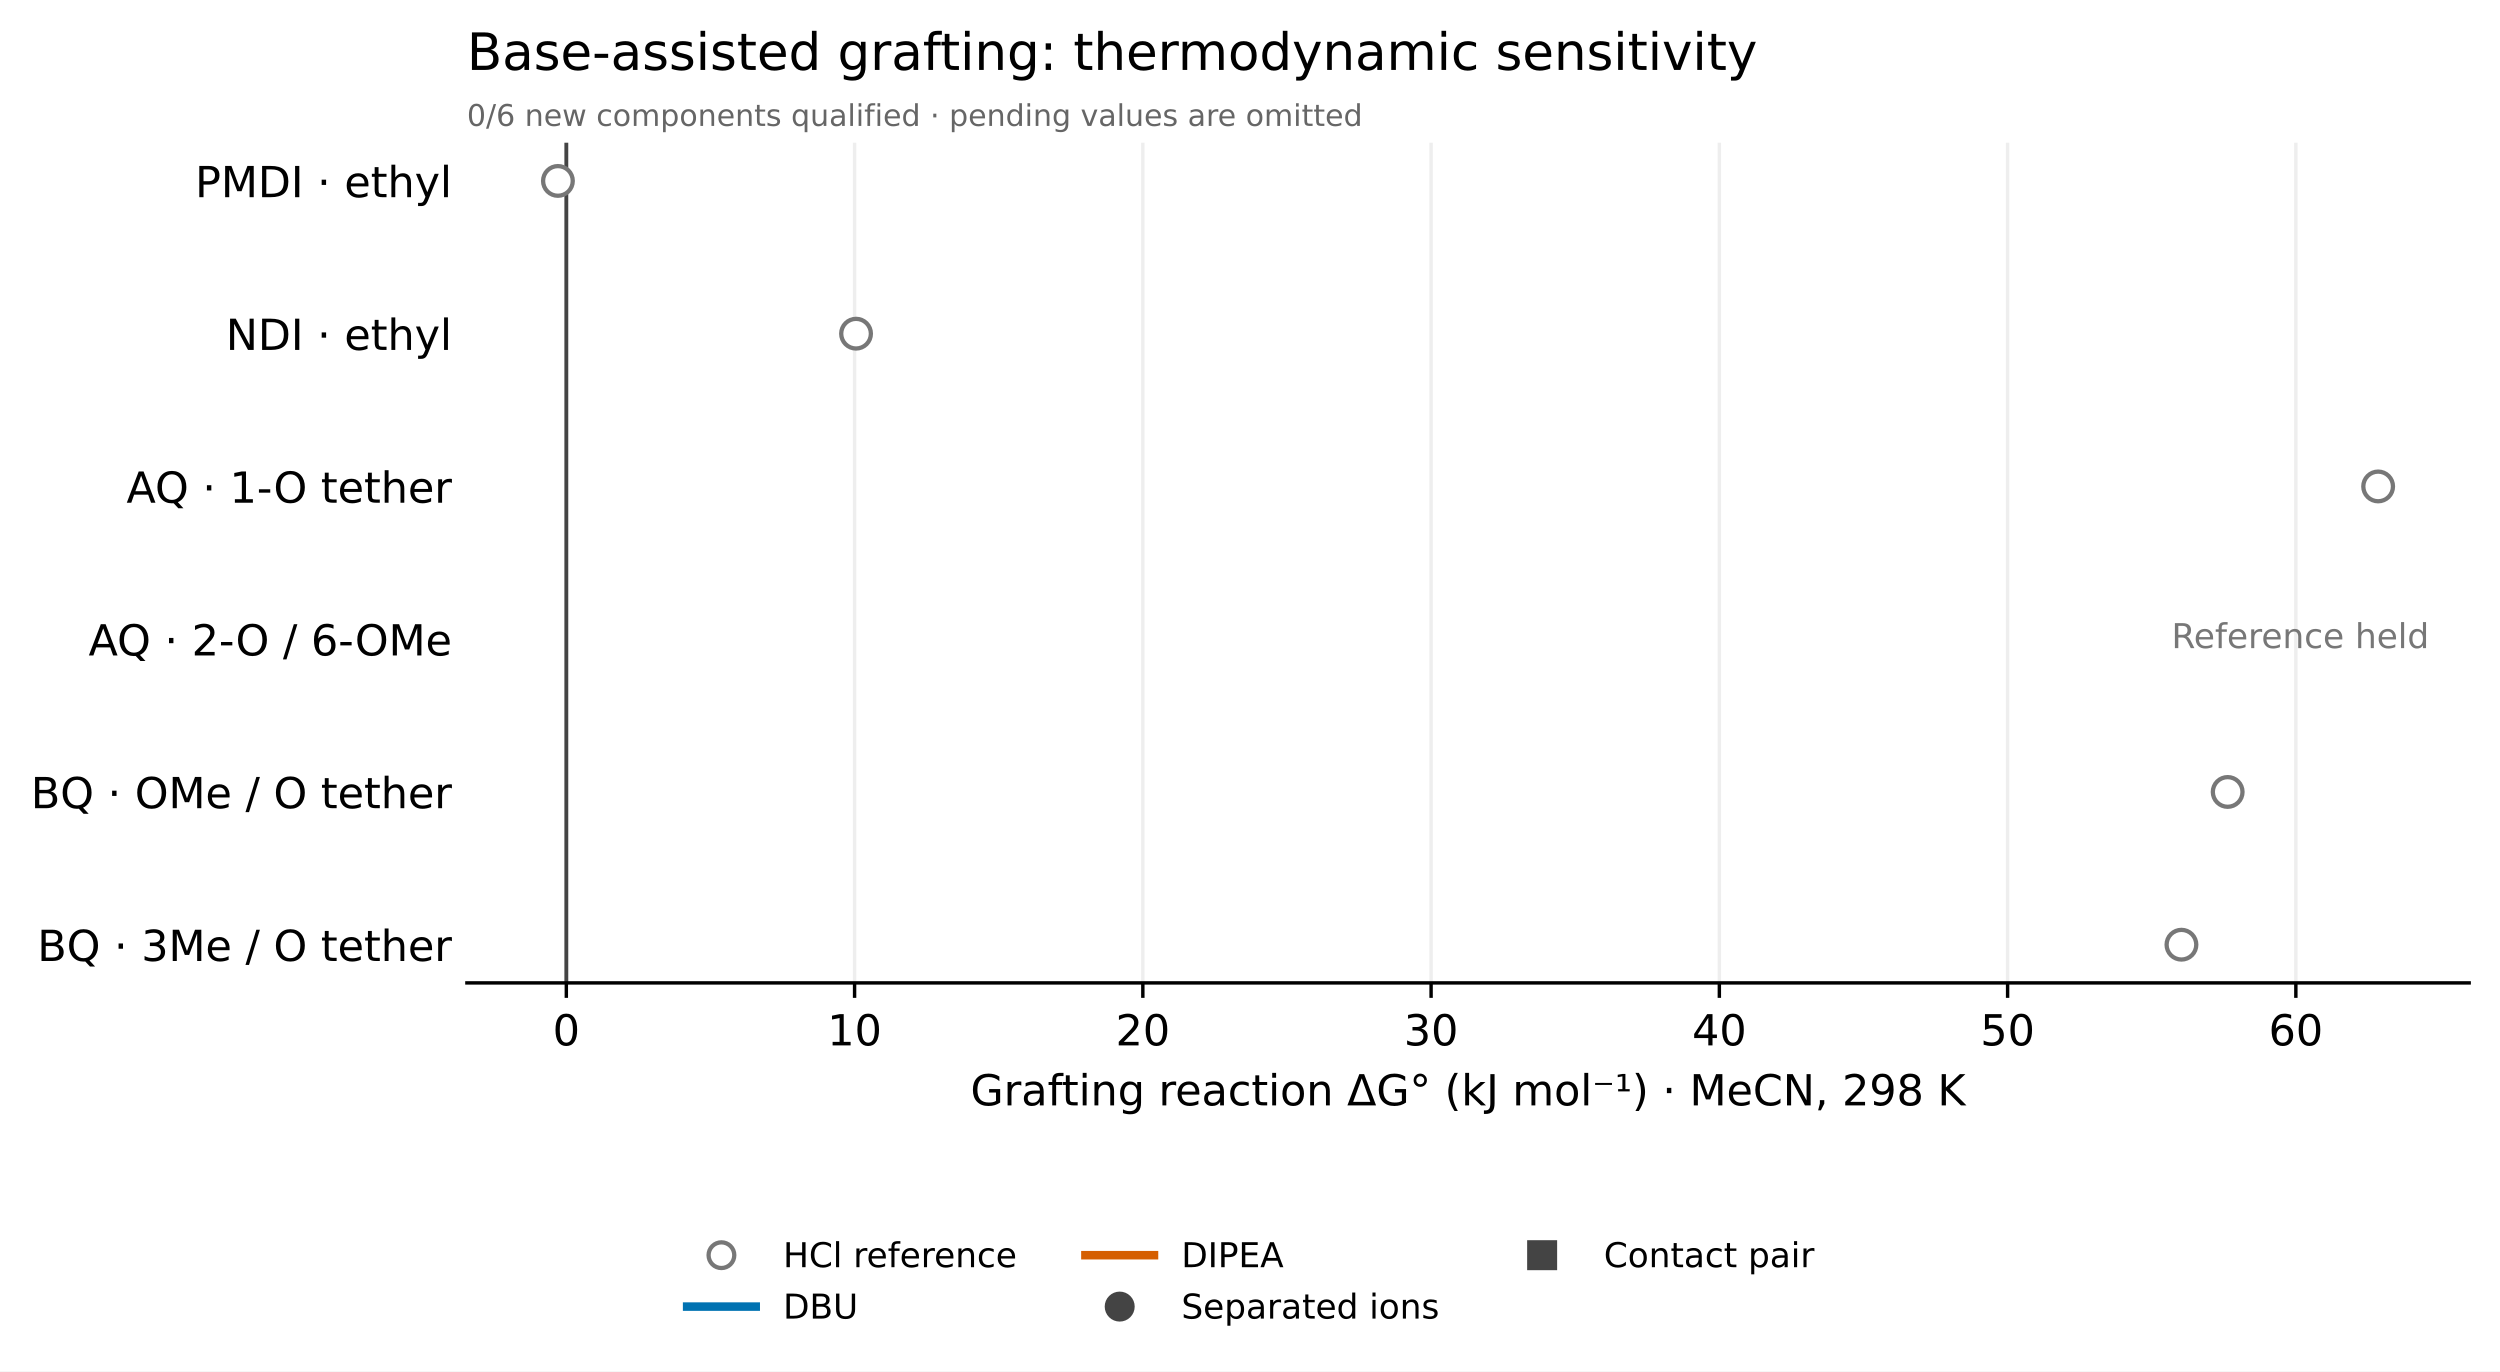
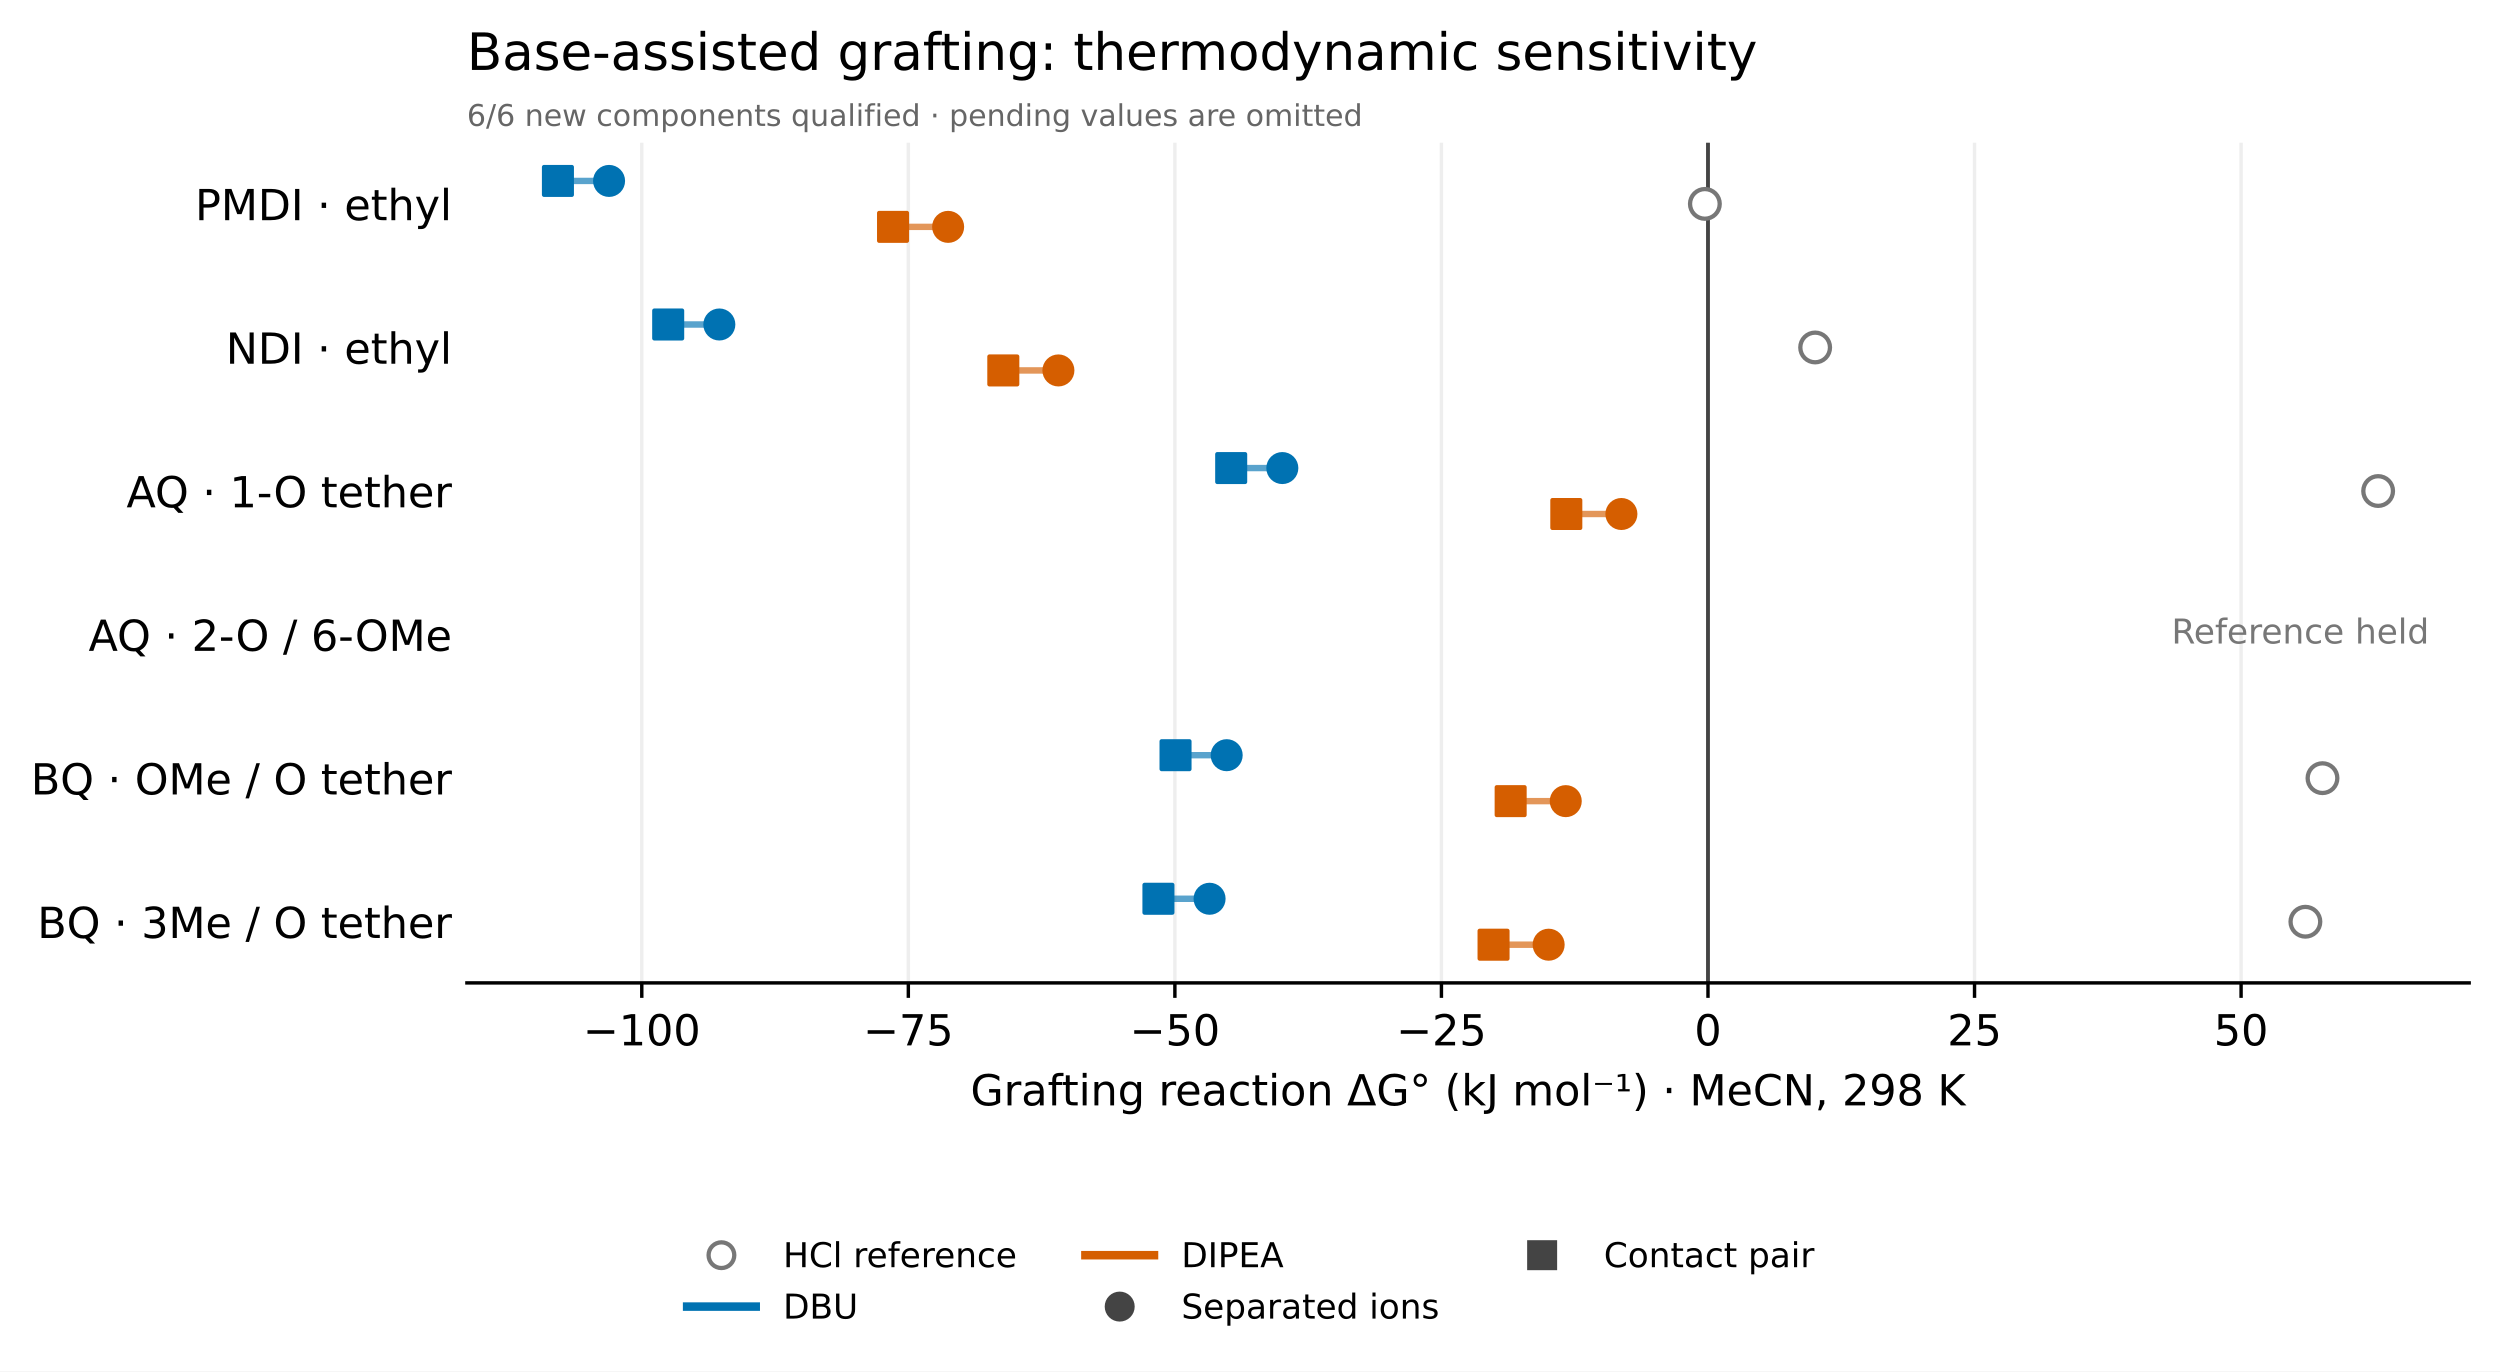
<svg xmlns="http://www.w3.org/2000/svg" xmlns:xlink="http://www.w3.org/1999/xlink" width="583.571pt" height="320.118pt" viewBox="0 0 583.571 320.118" version="1.1">
  <defs>
    <style type="text/css">*{stroke-linejoin: round; stroke-linecap: butt}</style>
  </defs>
  <g id="figure_1">
    <g id="patch_1">
      <path d="M 0 320.118  L 583.571 320.118  L 583.571 0  L 0 0  z " style="fill: #ffffff" />
    </g>
    <g id="axes_1">
      <g id="patch_2">
        <path d="M 108.991 229.436  L 576.371 229.436  L 576.371 33.318  L 108.991 33.318  z " style="fill: #ffffff" />
      </g>
      <g id="matplotlib.axis_1">
        <g id="xtick_1">
          <g id="line2d_1">
-             <path d="M 132.197 229.436  L 132.197 33.318  " clip-path="url(#p26908285de)" style="fill: none; stroke: #eeeeee; stroke-width: 0.8; stroke-linecap: square" />
+             <path d="M 149.809 229.436  L 149.809 33.318  " clip-path="url(#p5837774f7a)" style="fill: none; stroke: #eeeeee; stroke-width: 0.8; stroke-linecap: square" />
          </g>
          <g id="line2d_2">
            <defs>
-               <path id="m50d4dce70b" d="M 0 0  L 0 3.5  " style="stroke: #000000; stroke-width: 0.8" />
+               <path id="mfbf77e5e4a" d="M 0 0  L 0 3.5  " style="stroke: #000000; stroke-width: 0.8" />
            </defs>
            <g>
-               <use xlink:href="#m50d4dce70b" x="132.197" y="229.436" style="stroke: #000000; stroke-width: 0.8" />
+               <use xlink:href="#mfbf77e5e4a" x="149.809" y="229.436" style="stroke: #000000; stroke-width: 0.8" />
            </g>
          </g>
          <g id="text_1">
-             <text style="font-size: 10px; font-family: 'DejaVu Sans'; text-anchor: middle" x="132.197" y="244.033" transform="rotate(-0 132.1971 244.0334)">0</text>
+             <text style="font-size: 10px; font-family: 'DejaVu Sans'; text-anchor: middle" x="149.809" y="244.033" transform="rotate(-0 149.8094 244.0334)">−100</text>
          </g>
        </g>
        <g id="xtick_2">
          <g id="line2d_3">
-             <path d="M 199.484 229.436  L 199.484 33.318  " clip-path="url(#p26908285de)" style="fill: none; stroke: #eeeeee; stroke-width: 0.8; stroke-linecap: square" />
+             <path d="M 212.03 229.436  L 212.03 33.318  " clip-path="url(#p5837774f7a)" style="fill: none; stroke: #eeeeee; stroke-width: 0.8; stroke-linecap: square" />
          </g>
          <g id="line2d_4">
            <g>
-               <use xlink:href="#m50d4dce70b" x="199.484" y="229.436" style="stroke: #000000; stroke-width: 0.8" />
+               <use xlink:href="#mfbf77e5e4a" x="212.03" y="229.436" style="stroke: #000000; stroke-width: 0.8" />
            </g>
          </g>
          <g id="text_2">
-             <text style="font-size: 10px; font-family: 'DejaVu Sans'; text-anchor: middle" x="199.484" y="244.033" transform="rotate(-0 199.484 244.0334)">10</text>
+             <text style="font-size: 10px; font-family: 'DejaVu Sans'; text-anchor: middle" x="212.03" y="244.033" transform="rotate(-0 212.0301 244.0334)">−75</text>
          </g>
        </g>
        <g id="xtick_3">
          <g id="line2d_5">
-             <path d="M 266.771 229.436  L 266.771 33.318  " clip-path="url(#p26908285de)" style="fill: none; stroke: #eeeeee; stroke-width: 0.8; stroke-linecap: square" />
+             <path d="M 274.251 229.436  L 274.251 33.318  " clip-path="url(#p5837774f7a)" style="fill: none; stroke: #eeeeee; stroke-width: 0.8; stroke-linecap: square" />
          </g>
          <g id="line2d_6">
            <g>
-               <use xlink:href="#m50d4dce70b" x="266.771" y="229.436" style="stroke: #000000; stroke-width: 0.8" />
+               <use xlink:href="#mfbf77e5e4a" x="274.251" y="229.436" style="stroke: #000000; stroke-width: 0.8" />
            </g>
          </g>
          <g id="text_3">
-             <text style="font-size: 10px; font-family: 'DejaVu Sans'; text-anchor: middle" x="266.771" y="244.033" transform="rotate(-0 266.7709 244.0334)">20</text>
+             <text style="font-size: 10px; font-family: 'DejaVu Sans'; text-anchor: middle" x="274.251" y="244.033" transform="rotate(-0 274.2507 244.0334)">−50</text>
          </g>
        </g>
        <g id="xtick_4">
          <g id="line2d_7">
-             <path d="M 334.058 229.436  L 334.058 33.318  " clip-path="url(#p26908285de)" style="fill: none; stroke: #eeeeee; stroke-width: 0.8; stroke-linecap: square" />
+             <path d="M 336.471 229.436  L 336.471 33.318  " clip-path="url(#p5837774f7a)" style="fill: none; stroke: #eeeeee; stroke-width: 0.8; stroke-linecap: square" />
          </g>
          <g id="line2d_8">
            <g>
-               <use xlink:href="#m50d4dce70b" x="334.058" y="229.436" style="stroke: #000000; stroke-width: 0.8" />
+               <use xlink:href="#mfbf77e5e4a" x="336.471" y="229.436" style="stroke: #000000; stroke-width: 0.8" />
            </g>
          </g>
          <g id="text_4">
-             <text style="font-size: 10px; font-family: 'DejaVu Sans'; text-anchor: middle" x="334.058" y="244.033" transform="rotate(-0 334.0578 244.0334)">30</text>
+             <text style="font-size: 10px; font-family: 'DejaVu Sans'; text-anchor: middle" x="336.471" y="244.033" transform="rotate(-0 336.4713 244.0334)">−25</text>
          </g>
        </g>
        <g id="xtick_5">
          <g id="line2d_9">
-             <path d="M 401.345 229.436  L 401.345 33.318  " clip-path="url(#p26908285de)" style="fill: none; stroke: #eeeeee; stroke-width: 0.8; stroke-linecap: square" />
+             <path d="M 398.692 229.436  L 398.692 33.318  " clip-path="url(#p5837774f7a)" style="fill: none; stroke: #eeeeee; stroke-width: 0.8; stroke-linecap: square" />
          </g>
          <g id="line2d_10">
            <g>
-               <use xlink:href="#m50d4dce70b" x="401.345" y="229.436" style="stroke: #000000; stroke-width: 0.8" />
+               <use xlink:href="#mfbf77e5e4a" x="398.692" y="229.436" style="stroke: #000000; stroke-width: 0.8" />
            </g>
          </g>
          <g id="text_5">
-             <text style="font-size: 10px; font-family: 'DejaVu Sans'; text-anchor: middle" x="401.345" y="244.033" transform="rotate(-0 401.3447 244.0334)">40</text>
+             <text style="font-size: 10px; font-family: 'DejaVu Sans'; text-anchor: middle" x="398.692" y="244.033" transform="rotate(-0 398.692 244.0334)">0</text>
          </g>
        </g>
        <g id="xtick_6">
          <g id="line2d_11">
-             <path d="M 468.632 229.436  L 468.632 33.318  " clip-path="url(#p26908285de)" style="fill: none; stroke: #eeeeee; stroke-width: 0.8; stroke-linecap: square" />
+             <path d="M 460.913 229.436  L 460.913 33.318  " clip-path="url(#p5837774f7a)" style="fill: none; stroke: #eeeeee; stroke-width: 0.8; stroke-linecap: square" />
          </g>
          <g id="line2d_12">
            <g>
-               <use xlink:href="#m50d4dce70b" x="468.632" y="229.436" style="stroke: #000000; stroke-width: 0.8" />
+               <use xlink:href="#mfbf77e5e4a" x="460.913" y="229.436" style="stroke: #000000; stroke-width: 0.8" />
            </g>
          </g>
          <g id="text_6">
-             <text style="font-size: 10px; font-family: 'DejaVu Sans'; text-anchor: middle" x="468.632" y="244.033" transform="rotate(-0 468.6316 244.0334)">50</text>
+             <text style="font-size: 10px; font-family: 'DejaVu Sans'; text-anchor: middle" x="460.913" y="244.033" transform="rotate(-0 460.9126 244.0334)">25</text>
          </g>
        </g>
        <g id="xtick_7">
          <g id="line2d_13">
-             <path d="M 535.918 229.436  L 535.918 33.318  " clip-path="url(#p26908285de)" style="fill: none; stroke: #eeeeee; stroke-width: 0.8; stroke-linecap: square" />
+             <path d="M 523.133 229.436  L 523.133 33.318  " clip-path="url(#p5837774f7a)" style="fill: none; stroke: #eeeeee; stroke-width: 0.8; stroke-linecap: square" />
          </g>
          <g id="line2d_14">
            <g>
-               <use xlink:href="#m50d4dce70b" x="535.918" y="229.436" style="stroke: #000000; stroke-width: 0.8" />
+               <use xlink:href="#mfbf77e5e4a" x="523.133" y="229.436" style="stroke: #000000; stroke-width: 0.8" />
            </g>
          </g>
          <g id="text_7">
-             <text style="font-size: 10px; font-family: 'DejaVu Sans'; text-anchor: middle" x="535.918" y="244.033" transform="rotate(-0 535.9185 244.0334)">60</text>
+             <text style="font-size: 10px; font-family: 'DejaVu Sans'; text-anchor: middle" x="523.133" y="244.033" transform="rotate(-0 523.1333 244.0334)">50</text>
          </g>
        </g>
        <g id="text_8">
          <text style="font-size: 10px; font-family: 'DejaVu Sans'; text-anchor: middle" x="342.681" y="258.034" transform="rotate(-0 342.6806 258.0342)">Grafting reaction ΔG° (kJ mol⁻¹) · MeCN, 298 K</text>
        </g>
      </g>
      <g id="matplotlib.axis_2">
        <g id="ytick_1">
          <g id="line2d_15" />
          <g id="text_9">
-             <text style="font-size: 10px; font-family: 'DejaVu Sans'; text-anchor: end" x="105.491" y="46.032" transform="rotate(-0 105.4906 46.03178)">PMDI · ethyl</text>
+             <text style="font-size: 10px; font-family: 'DejaVu Sans'; text-anchor: end" x="105.491" y="51.394" transform="rotate(-0 105.4906 51.39385)">PMDI · ethyl</text>
          </g>
        </g>
        <g id="ytick_2">
          <g id="line2d_16" />
          <g id="text_10">
-             <text style="font-size: 10px; font-family: 'DejaVu Sans'; text-anchor: end" x="105.491" y="81.69" transform="rotate(-0 105.4906 81.68954)">NDI · ethyl</text>
+             <text style="font-size: 10px; font-family: 'DejaVu Sans'; text-anchor: end" x="105.491" y="84.907" transform="rotate(-0 105.4906 84.90678)">NDI · ethyl</text>
          </g>
        </g>
        <g id="ytick_3">
          <g id="line2d_17" />
          <g id="text_11">
-             <text style="font-size: 10px; font-family: 'DejaVu Sans'; text-anchor: end" x="105.491" y="117.347" transform="rotate(-0 105.4906 117.3473)">AQ · 1-O tether</text>
+             <text style="font-size: 10px; font-family: 'DejaVu Sans'; text-anchor: end" x="105.491" y="118.42" transform="rotate(-0 105.4906 118.4197)">AQ · 1-O tether</text>
          </g>
        </g>
        <g id="ytick_4">
          <g id="line2d_18" />
          <g id="text_12">
-             <text style="font-size: 10px; font-family: 'DejaVu Sans'; text-anchor: end" x="105.491" y="153.005" transform="rotate(-0 105.4906 153.0047)">AQ · 2-O / 6-OMe</text>
+             <text style="font-size: 10px; font-family: 'DejaVu Sans'; text-anchor: end" x="105.491" y="151.932" transform="rotate(-0 105.4906 151.9322)">AQ · 2-O / 6-OMe</text>
          </g>
        </g>
        <g id="ytick_5">
          <g id="line2d_19" />
          <g id="text_13">
-             <text style="font-size: 10px; font-family: 'DejaVu Sans'; text-anchor: end" x="105.491" y="188.663" transform="rotate(-0 105.4906 188.6628)">BQ · OMe / O tether</text>
+             <text style="font-size: 10px; font-family: 'DejaVu Sans'; text-anchor: end" x="105.491" y="185.446" transform="rotate(-0 105.4906 185.4456)">BQ · OMe / O tether</text>
          </g>
        </g>
        <g id="ytick_6">
          <g id="line2d_20" />
          <g id="text_14">
-             <text style="font-size: 10px; font-family: 'DejaVu Sans'; text-anchor: end" x="105.491" y="224.321" transform="rotate(-0 105.4906 224.3206)">BQ · 3Me / O tether</text>
+             <text style="font-size: 10px; font-family: 'DejaVu Sans'; text-anchor: end" x="105.491" y="218.958" transform="rotate(-0 105.4906 218.9585)">BQ · 3Me / O tether</text>
          </g>
        </g>
      </g>
      <g id="line2d_21">
-         <path d="M 132.197 229.436  L 132.197 33.318  " clip-path="url(#p26908285de)" style="fill: none; stroke: #444444; stroke-width: 0.9; stroke-linecap: square" />
+         <path d="M 142.173 42.233  L 130.235 42.233  " clip-path="url(#p5837774f7a)" style="fill: none; stroke: #0072b2; stroke-opacity: 0.65; stroke-width: 1.5; stroke-linecap: square" />
+       </g>
+       <g id="line2d_22">
+         <path d="M 221.321 52.957  L 208.461 52.957  " clip-path="url(#p5837774f7a)" style="fill: none; stroke: #d55e00; stroke-opacity: 0.65; stroke-width: 1.5; stroke-linecap: square" />
+       </g>
+       <g id="line2d_23">
+         <path d="M 167.913 75.745  L 155.975 75.745  " clip-path="url(#p5837774f7a)" style="fill: none; stroke: #0072b2; stroke-opacity: 0.65; stroke-width: 1.5; stroke-linecap: square" />
+       </g>
+       <g id="line2d_24">
+         <path d="M 247.061 86.47  L 234.201 86.47  " clip-path="url(#p5837774f7a)" style="fill: none; stroke: #d55e00; stroke-opacity: 0.65; stroke-width: 1.5; stroke-linecap: square" />
+       </g>
+       <g id="line2d_25">
+         <path d="M 299.332 109.258  L 287.395 109.258  " clip-path="url(#p5837774f7a)" style="fill: none; stroke: #0072b2; stroke-opacity: 0.65; stroke-width: 1.5; stroke-linecap: square" />
+       </g>
+       <g id="line2d_26">
+         <path d="M 378.481 119.983  L 365.621 119.983  " clip-path="url(#p5837774f7a)" style="fill: none; stroke: #d55e00; stroke-opacity: 0.65; stroke-width: 1.5; stroke-linecap: square" />
+       </g>
+       <g id="line2d_27">
+         <path d="M 286.34 176.284  L 274.403 176.284  " clip-path="url(#p5837774f7a)" style="fill: none; stroke: #0072b2; stroke-opacity: 0.65; stroke-width: 1.5; stroke-linecap: square" />
+       </g>
+       <g id="line2d_28">
+         <path d="M 365.489 187.008  L 352.629 187.008  " clip-path="url(#p5837774f7a)" style="fill: none; stroke: #d55e00; stroke-opacity: 0.65; stroke-width: 1.5; stroke-linecap: square" />
+       </g>
+       <g id="line2d_29">
+         <path d="M 282.349 209.797  L 270.411 209.797  " clip-path="url(#p5837774f7a)" style="fill: none; stroke: #0072b2; stroke-opacity: 0.65; stroke-width: 1.5; stroke-linecap: square" />
+       </g>
+       <g id="line2d_30">
+         <path d="M 361.497 220.521  L 348.637 220.521  " clip-path="url(#p5837774f7a)" style="fill: none; stroke: #d55e00; stroke-opacity: 0.65; stroke-width: 1.5; stroke-linecap: square" />
+       </g>
+       <g id="line2d_31">
+         <path d="M 398.692 229.436  L 398.692 33.318  " clip-path="url(#p5837774f7a)" style="fill: none; stroke: #444444; stroke-width: 0.9; stroke-linecap: square" />
      </g>
      <g id="patch_3">
        <path d="M 108.991 229.436  L 576.371 229.436  " style="fill: none; stroke: #000000; stroke-width: 0.8; stroke-linejoin: miter; stroke-linecap: square" />
      </g>
      <g id="PathCollection_1">
        <defs>
-           <path id="mf290cdd91f" d="M 0 3.464  C 0.919 3.464 1.8 3.099 2.449 2.449  C 3.099 1.8 3.464 0.919 3.464 0  C 3.464 -0.919 3.099 -1.8 2.449 -2.449  C 1.8 -3.099 0.919 -3.464 0 -3.464  C -0.919 -3.464 -1.8 -3.099 -2.449 -2.449  C -3.099 -1.8 -3.464 -0.919 -3.464 0  C -3.464 0.919 -3.099 1.8 -2.449 2.449  C -1.8 3.099 -0.919 3.464 0 3.464  z " style="stroke: #777777" />
-         </defs>
-         <g clip-path="url(#p26908285de)">
-           <use xlink:href="#mf290cdd91f" x="130.235" y="42.233" style="fill: #ffffff; stroke: #777777" />
+           <path id="meb96416cd1" d="M 0 3.464  C 0.919 3.464 1.8 3.099 2.449 2.449  C 3.099 1.8 3.464 0.919 3.464 0  C 3.464 -0.919 3.099 -1.8 2.449 -2.449  C 1.8 -3.099 0.919 -3.464 0 -3.464  C -0.919 -3.464 -1.8 -3.099 -2.449 -2.449  C -3.099 -1.8 -3.464 -0.919 -3.464 0  C -3.464 0.919 -3.099 1.8 -2.449 2.449  C -1.8 3.099 -0.919 3.464 0 3.464  z " style="stroke: #777777" />
+         </defs>
+         <g clip-path="url(#p5837774f7a)">
+           <use xlink:href="#meb96416cd1" x="397.966" y="47.595" style="fill: #ffffff; stroke: #777777" />
        </g>
      </g>
      <g id="PathCollection_2">
-         <g clip-path="url(#p26908285de)">
-           <use xlink:href="#mf290cdd91f" x="199.826" y="77.89" style="fill: #ffffff; stroke: #777777" />
+         <g clip-path="url(#p5837774f7a)">
+           <use xlink:href="#meb96416cd1" x="423.707" y="81.108" style="fill: #ffffff; stroke: #777777" />
        </g>
      </g>
      <g id="PathCollection_3">
-         <g clip-path="url(#p26908285de)">
-           <use xlink:href="#mf290cdd91f" x="555.126" y="113.548" style="fill: #ffffff; stroke: #777777" />
+         <g clip-path="url(#p5837774f7a)">
+           <use xlink:href="#meb96416cd1" x="555.126" y="114.62" style="fill: #ffffff; stroke: #777777" />
        </g>
      </g>
      <g id="text_15">
-         <text style="font-size: 8px; font-family: 'DejaVu Sans'; text-anchor: end; fill: #777777" x="567.023" y="151.284" transform="rotate(-0 567.023 151.2843)">Reference held</text>
+         <text style="font-size: 8px; font-family: 'DejaVu Sans'; text-anchor: end; fill: #777777" x="567.023" y="150.212" transform="rotate(-0 567.023 150.2119)">Reference held</text>
      </g>
      <g id="PathCollection_4">
-         <g clip-path="url(#p26908285de)">
-           <use xlink:href="#mf290cdd91f" x="520.002" y="184.864" style="fill: #ffffff; stroke: #777777" />
+         <g clip-path="url(#p5837774f7a)">
+           <use xlink:href="#meb96416cd1" x="542.134" y="181.646" style="fill: #ffffff; stroke: #777777" />
        </g>
      </g>
      <g id="PathCollection_5">
-         <g clip-path="url(#p26908285de)">
-           <use xlink:href="#mf290cdd91f" x="509.21" y="220.521" style="fill: #ffffff; stroke: #777777" />
+         <g clip-path="url(#p5837774f7a)">
+           <use xlink:href="#meb96416cd1" x="538.143" y="215.159" style="fill: #ffffff; stroke: #777777" />
        </g>
      </g>
      <g id="text_16">
-         <text style="font-size: 7px; font-family: 'DejaVu Sans'; text-anchor: start; fill: #666666" x="108.991" y="29.396" transform="rotate(-0 108.9906 29.39577)">0/6 new components qualified · pending values are omitted</text>
+         <text style="font-size: 7px; font-family: 'DejaVu Sans'; text-anchor: start; fill: #666666" x="108.991" y="29.396" transform="rotate(-0 108.9906 29.39577)">6/6 new components qualified · pending values are omitted</text>
      </g>
      <g id="text_17">
        <text style="font-size: 12px; font-family: 'DejaVu Sans'; text-anchor: start" x="108.991" y="16.318" transform="rotate(-0 108.9906 16.31812)">Base-assisted grafting: thermodynamic sensitivity</text>
      </g>
+       <g id="PathCollection_6">
+         <defs>
+           <path id="mf549d1476c" d="M 0 3.24  C 0.859 3.24 1.684 2.899 2.291 2.291  C 2.899 1.684 3.24 0.859 3.24 0  C 3.24 -0.859 2.899 -1.684 2.291 -2.291  C 1.684 -2.899 0.859 -3.24 0 -3.24  C -0.859 -3.24 -1.684 -2.899 -2.291 -2.291  C -2.899 -1.684 -3.24 -0.859 -3.24 0  C -3.24 0.859 -2.899 1.684 -2.291 2.291  C -1.684 2.899 -0.859 3.24 0 3.24  z " style="stroke: #0072b2" />
+         </defs>
+         <g clip-path="url(#p5837774f7a)">
+           <use xlink:href="#mf549d1476c" x="142.173" y="42.233" style="fill: #0072b2; stroke: #0072b2" />
+         </g>
+       </g>
+       <g id="PathCollection_7">
+         <defs>
+           <path id="m0517ecfdf3" d="M -3.24 3.24  L 3.24 3.24  L 3.24 -3.24  L -3.24 -3.24  z " style="stroke: #0072b2" />
+         </defs>
+         <g clip-path="url(#p5837774f7a)">
+           <use xlink:href="#m0517ecfdf3" x="130.235" y="42.233" style="fill: #0072b2; stroke: #0072b2" />
+         </g>
+       </g>
+       <g id="PathCollection_8">
+         <defs>
+           <path id="m09bd46128c" d="M 0 3.24  C 0.859 3.24 1.684 2.899 2.291 2.291  C 2.899 1.684 3.24 0.859 3.24 0  C 3.24 -0.859 2.899 -1.684 2.291 -2.291  C 1.684 -2.899 0.859 -3.24 0 -3.24  C -0.859 -3.24 -1.684 -2.899 -2.291 -2.291  C -2.899 -1.684 -3.24 -0.859 -3.24 0  C -3.24 0.859 -2.899 1.684 -2.291 2.291  C -1.684 2.899 -0.859 3.24 0 3.24  z " style="stroke: #d55e00" />
+         </defs>
+         <g clip-path="url(#p5837774f7a)">
+           <use xlink:href="#m09bd46128c" x="221.321" y="52.957" style="fill: #d55e00; stroke: #d55e00" />
+         </g>
+       </g>
+       <g id="PathCollection_9">
+         <defs>
+           <path id="ma412280d48" d="M -3.24 3.24  L 3.24 3.24  L 3.24 -3.24  L -3.24 -3.24  z " style="stroke: #d55e00" />
+         </defs>
+         <g clip-path="url(#p5837774f7a)">
+           <use xlink:href="#ma412280d48" x="208.461" y="52.957" style="fill: #d55e00; stroke: #d55e00" />
+         </g>
+       </g>
+       <g id="PathCollection_10">
+         <g clip-path="url(#p5837774f7a)">
+           <use xlink:href="#mf549d1476c" x="167.913" y="75.745" style="fill: #0072b2; stroke: #0072b2" />
+         </g>
+       </g>
+       <g id="PathCollection_11">
+         <g clip-path="url(#p5837774f7a)">
+           <use xlink:href="#m0517ecfdf3" x="155.975" y="75.745" style="fill: #0072b2; stroke: #0072b2" />
+         </g>
+       </g>
+       <g id="PathCollection_12">
+         <g clip-path="url(#p5837774f7a)">
+           <use xlink:href="#m09bd46128c" x="247.061" y="86.47" style="fill: #d55e00; stroke: #d55e00" />
+         </g>
+       </g>
+       <g id="PathCollection_13">
+         <g clip-path="url(#p5837774f7a)">
+           <use xlink:href="#ma412280d48" x="234.201" y="86.47" style="fill: #d55e00; stroke: #d55e00" />
+         </g>
+       </g>
+       <g id="PathCollection_14">
+         <g clip-path="url(#p5837774f7a)">
+           <use xlink:href="#mf549d1476c" x="299.332" y="109.258" style="fill: #0072b2; stroke: #0072b2" />
+         </g>
+       </g>
+       <g id="PathCollection_15">
+         <g clip-path="url(#p5837774f7a)">
+           <use xlink:href="#m0517ecfdf3" x="287.395" y="109.258" style="fill: #0072b2; stroke: #0072b2" />
+         </g>
+       </g>
+       <g id="PathCollection_16">
+         <g clip-path="url(#p5837774f7a)">
+           <use xlink:href="#m09bd46128c" x="378.481" y="119.983" style="fill: #d55e00; stroke: #d55e00" />
+         </g>
+       </g>
+       <g id="PathCollection_17">
+         <g clip-path="url(#p5837774f7a)">
+           <use xlink:href="#ma412280d48" x="365.621" y="119.983" style="fill: #d55e00; stroke: #d55e00" />
+         </g>
+       </g>
+       <g id="PathCollection_18">
+         <g clip-path="url(#p5837774f7a)">
+           <use xlink:href="#mf549d1476c" x="286.34" y="176.284" style="fill: #0072b2; stroke: #0072b2" />
+         </g>
+       </g>
+       <g id="PathCollection_19">
+         <g clip-path="url(#p5837774f7a)">
+           <use xlink:href="#m0517ecfdf3" x="274.403" y="176.284" style="fill: #0072b2; stroke: #0072b2" />
+         </g>
+       </g>
+       <g id="PathCollection_20">
+         <g clip-path="url(#p5837774f7a)">
+           <use xlink:href="#m09bd46128c" x="365.489" y="187.008" style="fill: #d55e00; stroke: #d55e00" />
+         </g>
+       </g>
+       <g id="PathCollection_21">
+         <g clip-path="url(#p5837774f7a)">
+           <use xlink:href="#ma412280d48" x="352.629" y="187.008" style="fill: #d55e00; stroke: #d55e00" />
+         </g>
+       </g>
+       <g id="PathCollection_22">
+         <g clip-path="url(#p5837774f7a)">
+           <use xlink:href="#mf549d1476c" x="282.349" y="209.797" style="fill: #0072b2; stroke: #0072b2" />
+         </g>
+       </g>
+       <g id="PathCollection_23">
+         <g clip-path="url(#p5837774f7a)">
+           <use xlink:href="#m0517ecfdf3" x="270.411" y="209.797" style="fill: #0072b2; stroke: #0072b2" />
+         </g>
+       </g>
+       <g id="PathCollection_24">
+         <g clip-path="url(#p5837774f7a)">
+           <use xlink:href="#m09bd46128c" x="361.497" y="220.521" style="fill: #d55e00; stroke: #d55e00" />
+         </g>
+       </g>
+       <g id="PathCollection_25">
+         <g clip-path="url(#p5837774f7a)">
+           <use xlink:href="#ma412280d48" x="348.637" y="220.521" style="fill: #d55e00; stroke: #d55e00" />
+         </g>
+       </g>
    </g>
    <g id="legend_1">
-       <g id="line2d_22">
+       <g id="line2d_32">
        <path d="M 160.403 292.996  L 168.403 292.996  L 176.403 292.996  " style="fill: none; stroke: #000000; stroke-opacity: 0; stroke-width: 1.5; stroke-linecap: square" />
        <defs>
-           <path id="ma7d921ad24" d="M 0 3  C 0.796 3 1.559 2.684 2.121 2.121  C 2.684 1.559 3 0.796 3 0  C 3 -0.796 2.684 -1.559 2.121 -2.121  C 1.559 -2.684 0.796 -3 0 -3  C -0.796 -3 -1.559 -2.684 -2.121 -2.121  C -2.684 -1.559 -3 -0.796 -3 0  C -3 0.796 -2.684 1.559 -2.121 2.121  C -1.559 2.684 -0.796 3 0 3  z " style="stroke: #777777" />
+           <path id="me642a27840" d="M 0 3  C 0.796 3 1.559 2.684 2.121 2.121  C 2.684 1.559 3 0.796 3 0  C 3 -0.796 2.684 -1.559 2.121 -2.121  C 1.559 -2.684 0.796 -3 0 -3  C -0.796 -3 -1.559 -2.684 -2.121 -2.121  C -2.684 -1.559 -3 -0.796 -3 0  C -3 0.796 -2.684 1.559 -2.121 2.121  C -1.559 2.684 -0.796 3 0 3  z " style="stroke: #777777" />
        </defs>
        <g>
-           <use xlink:href="#ma7d921ad24" x="168.403" y="292.996" style="fill: #ffffff; stroke: #777777" />
+           <use xlink:href="#me642a27840" x="168.403" y="292.996" style="fill: #ffffff; stroke: #777777" />
        </g>
      </g>
      <g id="text_18">
        <text style="font-size: 8px; font-family: 'DejaVu Sans'; text-anchor: start" x="182.803" y="295.796" transform="rotate(-0 182.8025 295.7956)">HCl reference</text>
      </g>
-       <g id="line2d_23">
+       <g id="line2d_33">
        <path d="M 160.403 304.996  L 168.403 304.996  L 176.403 304.996  " style="fill: none; stroke: #0072b2; stroke-width: 2; stroke-linecap: square" />
      </g>
      <g id="text_19">
        <text style="font-size: 8px; font-family: 'DejaVu Sans'; text-anchor: start" x="182.803" y="307.796" transform="rotate(-0 182.8025 307.7962)">DBU</text>
      </g>
-       <g id="line2d_24">
+       <g id="line2d_34">
        <path d="M 253.37 292.996  L 261.37 292.996  L 269.37 292.996  " style="fill: none; stroke: #d55e00; stroke-width: 2; stroke-linecap: square" />
      </g>
      <g id="text_20">
        <text style="font-size: 8px; font-family: 'DejaVu Sans'; text-anchor: start" x="275.77" y="295.796" transform="rotate(-0 275.77 295.7956)">DIPEA</text>
      </g>
-       <g id="line2d_25">
-         <defs>
-           <path id="m54a250d156" d="M 0 3  C 0.796 3 1.559 2.684 2.121 2.121  C 2.684 1.559 3 0.796 3 0  C 3 -0.796 2.684 -1.559 2.121 -2.121  C 1.559 -2.684 0.796 -3 0 -3  C -0.796 -3 -1.559 -2.684 -2.121 -2.121  C -2.684 -1.559 -3 -0.796 -3 0  C -3 0.796 -2.684 1.559 -2.121 2.121  C -1.559 2.684 -0.796 3 0 3  z " style="stroke: #444444" />
+       <g id="line2d_35">
+         <defs>
+           <path id="me01bf97131" d="M 0 3  C 0.796 3 1.559 2.684 2.121 2.121  C 2.684 1.559 3 0.796 3 0  C 3 -0.796 2.684 -1.559 2.121 -2.121  C 1.559 -2.684 0.796 -3 0 -3  C -0.796 -3 -1.559 -2.684 -2.121 -2.121  C -2.684 -1.559 -3 -0.796 -3 0  C -3 0.796 -2.684 1.559 -2.121 2.121  C -1.559 2.684 -0.796 3 0 3  z " style="stroke: #444444" />
        </defs>
        <g>
-           <use xlink:href="#m54a250d156" x="261.37" y="304.996" style="fill: #444444; stroke: #444444" />
+           <use xlink:href="#me01bf97131" x="261.37" y="304.996" style="fill: #444444; stroke: #444444" />
        </g>
      </g>
      <g id="text_21">
        <text style="font-size: 8px; font-family: 'DejaVu Sans'; text-anchor: start" x="275.77" y="307.796" transform="rotate(-0 275.77 307.7962)">Separated ions</text>
      </g>
-       <g id="line2d_26">
-         <defs>
-           <path id="m1945f6c069" d="M -3 3  L 3 3  L 3 -3  L -3 -3  z " style="stroke: #444444; stroke-linejoin: miter" />
+       <g id="line2d_36">
+         <defs>
+           <path id="m4905107fed" d="M -3 3  L 3 3  L 3 -3  L -3 -3  z " style="stroke: #444444; stroke-linejoin: miter" />
        </defs>
        <g>
-           <use xlink:href="#m1945f6c069" x="359.979" y="292.996" style="fill: #444444; stroke: #444444; stroke-linejoin: miter" />
+           <use xlink:href="#m4905107fed" x="359.979" y="292.996" style="fill: #444444; stroke: #444444; stroke-linejoin: miter" />
        </g>
      </g>
      <g id="text_22">
        <text style="font-size: 8px; font-family: 'DejaVu Sans'; text-anchor: start" x="374.379" y="295.796" transform="rotate(-0 374.3788 295.7956)">Contact pair</text>
      </g>
    </g>
  </g>
  <defs>
-     <clipPath id="p26908285de">
+     <clipPath id="p5837774f7a">
      <rect x="108.991" y="33.318" width="467.38" height="196.118" />
    </clipPath>
  </defs>
</svg>
